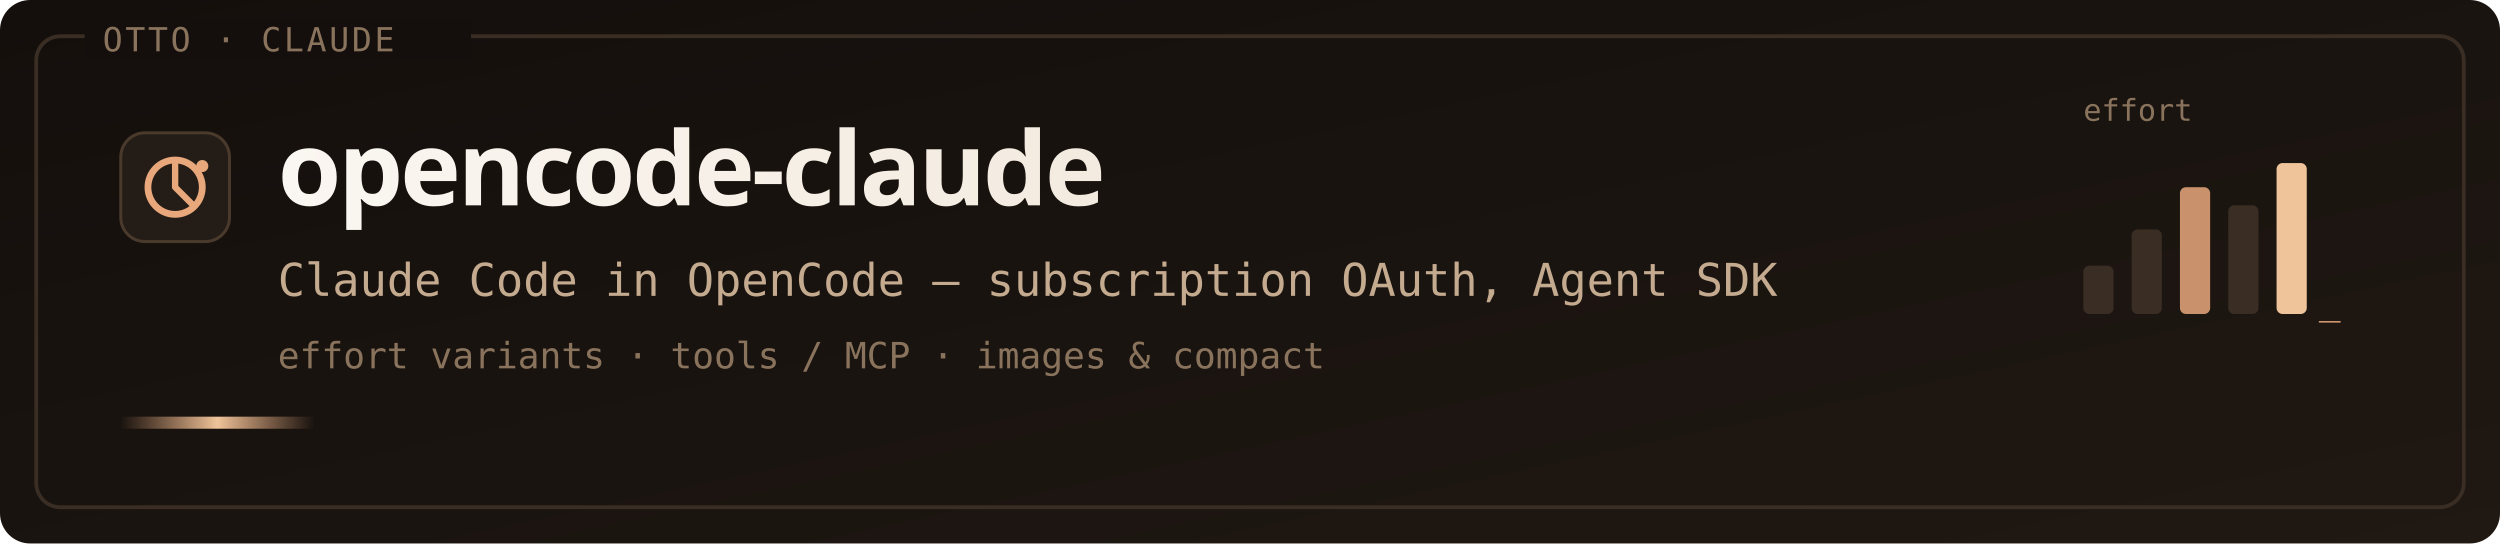
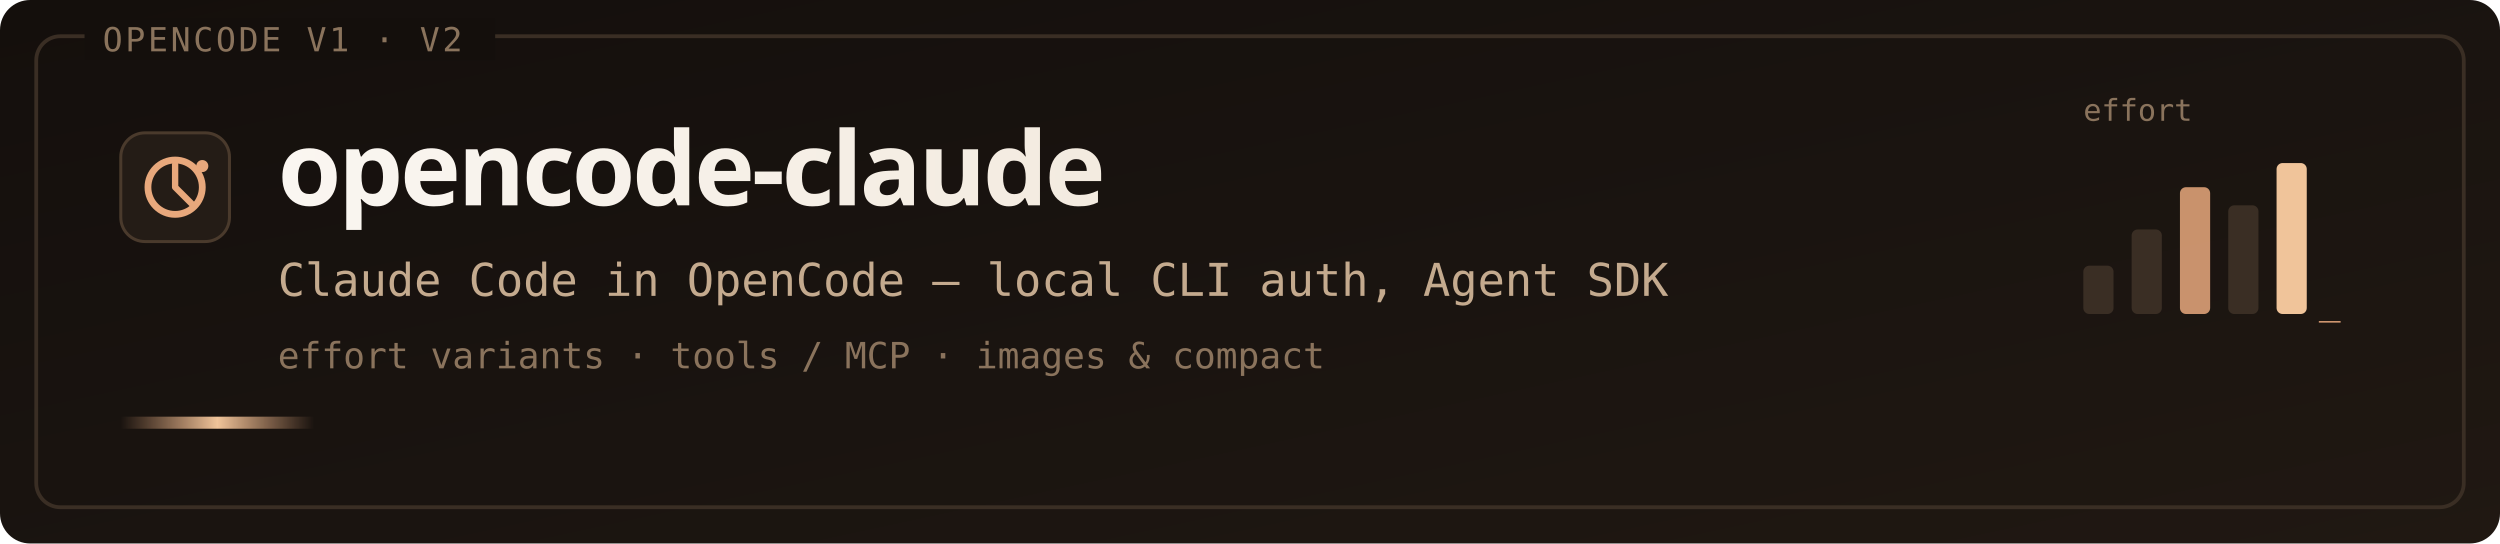
- <svg xmlns="http://www.w3.org/2000/svg" viewBox="0 0 828 180" width="828" height="180" role="img" aria-label="opencode-claude - Claude Code in OpenCode, subscription OAuth, Agent SDK">
+ <svg xmlns="http://www.w3.org/2000/svg" viewBox="0 0 828 180" width="828" height="180" role="img" aria-label="opencode-claude - Claude Code in OpenCode, local CLI auth, Agent SDK">
  <style>
    .mono { font-family: ui-monospace, "SF Mono", "Cascadia Mono", Menlo, Consolas, monospace; }
    .sans { font-family: ui-sans-serif, "Segoe UI", system-ui, sans-serif; }
    .pulse { animation: pulse 2.4s ease-in-out infinite; }
    .rise1 { animation: rise 900ms cubic-bezier(0.16,1,0.3,1) 100ms both; }
    .rise2 { animation: rise 900ms cubic-bezier(0.16,1,0.3,1) 200ms both; }
    .rise3 { animation: rise 900ms cubic-bezier(0.16,1,0.3,1) 300ms both; }
    .sweep { transform-origin: 40px 0; transform: scaleX(0); animation: sweep 850ms cubic-bezier(0.16,1,0.3,1) 400ms forwards; }
    .scan { animation: scan 3.6s cubic-bezier(0.45,0,0.55,1) 1.3s infinite; }
    .blink { animation: blink 1.05s steps(1) infinite; }
    @keyframes pulse {
      0%, 100% { opacity: 0.35; }
      50% { opacity: 1; }
    }
    @keyframes rise {
      from { opacity: 0; transform: translateY(8px); }
      to { opacity: 1; transform: translateY(0); }
    }
    @keyframes sweep { to { transform: scaleX(1); } }
    @keyframes scan {
      0% { transform: translateX(0); opacity: 0; }
      8% { opacity: 1; }
      62% { transform: translateX(748px); opacity: 1; }
      72%, 100% { transform: translateX(748px); opacity: 0; }
    }
    @keyframes blink { 50% { opacity: 0; } }
    @media (prefers-reduced-motion: reduce) {
      .pulse, .rise1, .rise2, .rise3, .sweep, .scan, .blink { animation: none; }
      .rise1, .rise2, .rise3 { opacity: 1; transform: none; }
      .sweep { transform: scaleX(1); }
      .scan { opacity: 0; }
    }
  </style>
  <defs>
    <linearGradient id="bg" x1="0" y1="0" x2="1" y2="1">
      <stop offset="0%" stop-color="#140f0c" />
      <stop offset="55%" stop-color="#1a1410" />
      <stop offset="100%" stop-color="#201812" />
    </linearGradient>
    <linearGradient id="title" x1="92" y1="0" x2="620" y2="0" gradientUnits="userSpaceOnUse">
      <stop offset="0%" stop-color="#faf6f1" />
      <stop offset="75%" stop-color="#f0e6d8" />
      <stop offset="100%" stop-color="#b89a7a" />
    </linearGradient>
    <linearGradient id="scan_g" x1="0" y1="0" x2="1" y2="0">
      <stop offset="0" stop-color="#e8a87c" stop-opacity="0" />
      <stop offset="0.5" stop-color="#f0c49a" stop-opacity="1" />
      <stop offset="1" stop-color="#e8a87c" stop-opacity="0" />
    </linearGradient>
    <clipPath id="rc">
      <rect x="40" y="138" width="748" height="4" />
    </clipPath>
  </defs>
  <rect width="828" height="180" rx="10" fill="url(#bg)" />
  <rect x="12" y="12" width="804" height="156" rx="8" fill="none" stroke="#3a2e24" stroke-width="1.25" />
-   <rect x="28" y="6" width="128" height="14" fill="#140f0c" />
-   <text class="mono" x="34" y="17" fill="#8a735c" font-size="11" letter-spacing="0.08em">OTTO · CLAUDE</text>
+   <rect x="28" y="6" width="136" height="14" fill="#140f0c" />
+   <text class="mono" x="34" y="17" fill="#8a735c" font-size="11" letter-spacing="0.08em">OPENCODE V1 · V2</text>
  <g transform="translate(40, 44)">
    <rect width="36" height="36" rx="8" fill="#241c16" stroke="#4a3a2c" stroke-width="1" />
    <circle cx="18" cy="18" r="9" fill="none" stroke="#e8a87c" stroke-width="2.25" />
    <path d="M18 10.5 V18 L23.5 23.5" stroke="#e8a87c" stroke-width="2.1" stroke-linecap="round" stroke-linejoin="round" fill="none" />
    <circle class="pulse" cx="27" cy="11" r="2" fill="#e8a87c" />
  </g>
  <text class="sans rise1" x="92" y="68" fill="url(#title)" font-size="34" font-weight="700" letter-spacing="-0.03em">opencode-claude</text>
-   <text class="mono rise2" x="92" y="98" fill="#c4aa8e" font-size="15">Claude Code in OpenCode — subscription OAuth, Agent SDK</text>
+   <text class="mono rise2" x="92" y="98" fill="#c4aa8e" font-size="15">Claude Code in OpenCode — local CLI auth, Agent SDK</text>
  <text class="mono rise3" x="92" y="122" fill="#8a735c" font-size="12">effort variants  ·  tools / MCP  ·  images &amp; compact</text>
  <g transform="translate(690, 40)" aria-hidden="true">
    <text class="mono" x="0" y="0" fill="#8a735c" font-size="10">effort</text>
    <rect x="0" y="48" width="10" height="16" rx="2" fill="#3a2e24" />
    <rect x="16" y="36" width="10" height="28" rx="2" fill="#3a2e24" />
    <rect x="32" y="22" width="10" height="42" rx="2" fill="#e8a87c" opacity="0.85" />
    <rect x="48" y="28" width="10" height="36" rx="2" fill="#3a2e24" />
    <rect x="64" y="14" width="10" height="50" rx="2" fill="#f0c49a" />
    <text class="mono blink" x="78" y="64" fill="#e8a87c" font-size="12">_</text>
  </g>
  <rect class="sweep" x="40" y="138" width="748" height="4" rx="2" fill="#3a2e24" />
  <g clip-path="url(#rc)">
    <rect class="scan" x="40" y="138" width="64" height="4" fill="url(#scan_g)" />
  </g>
</svg>
